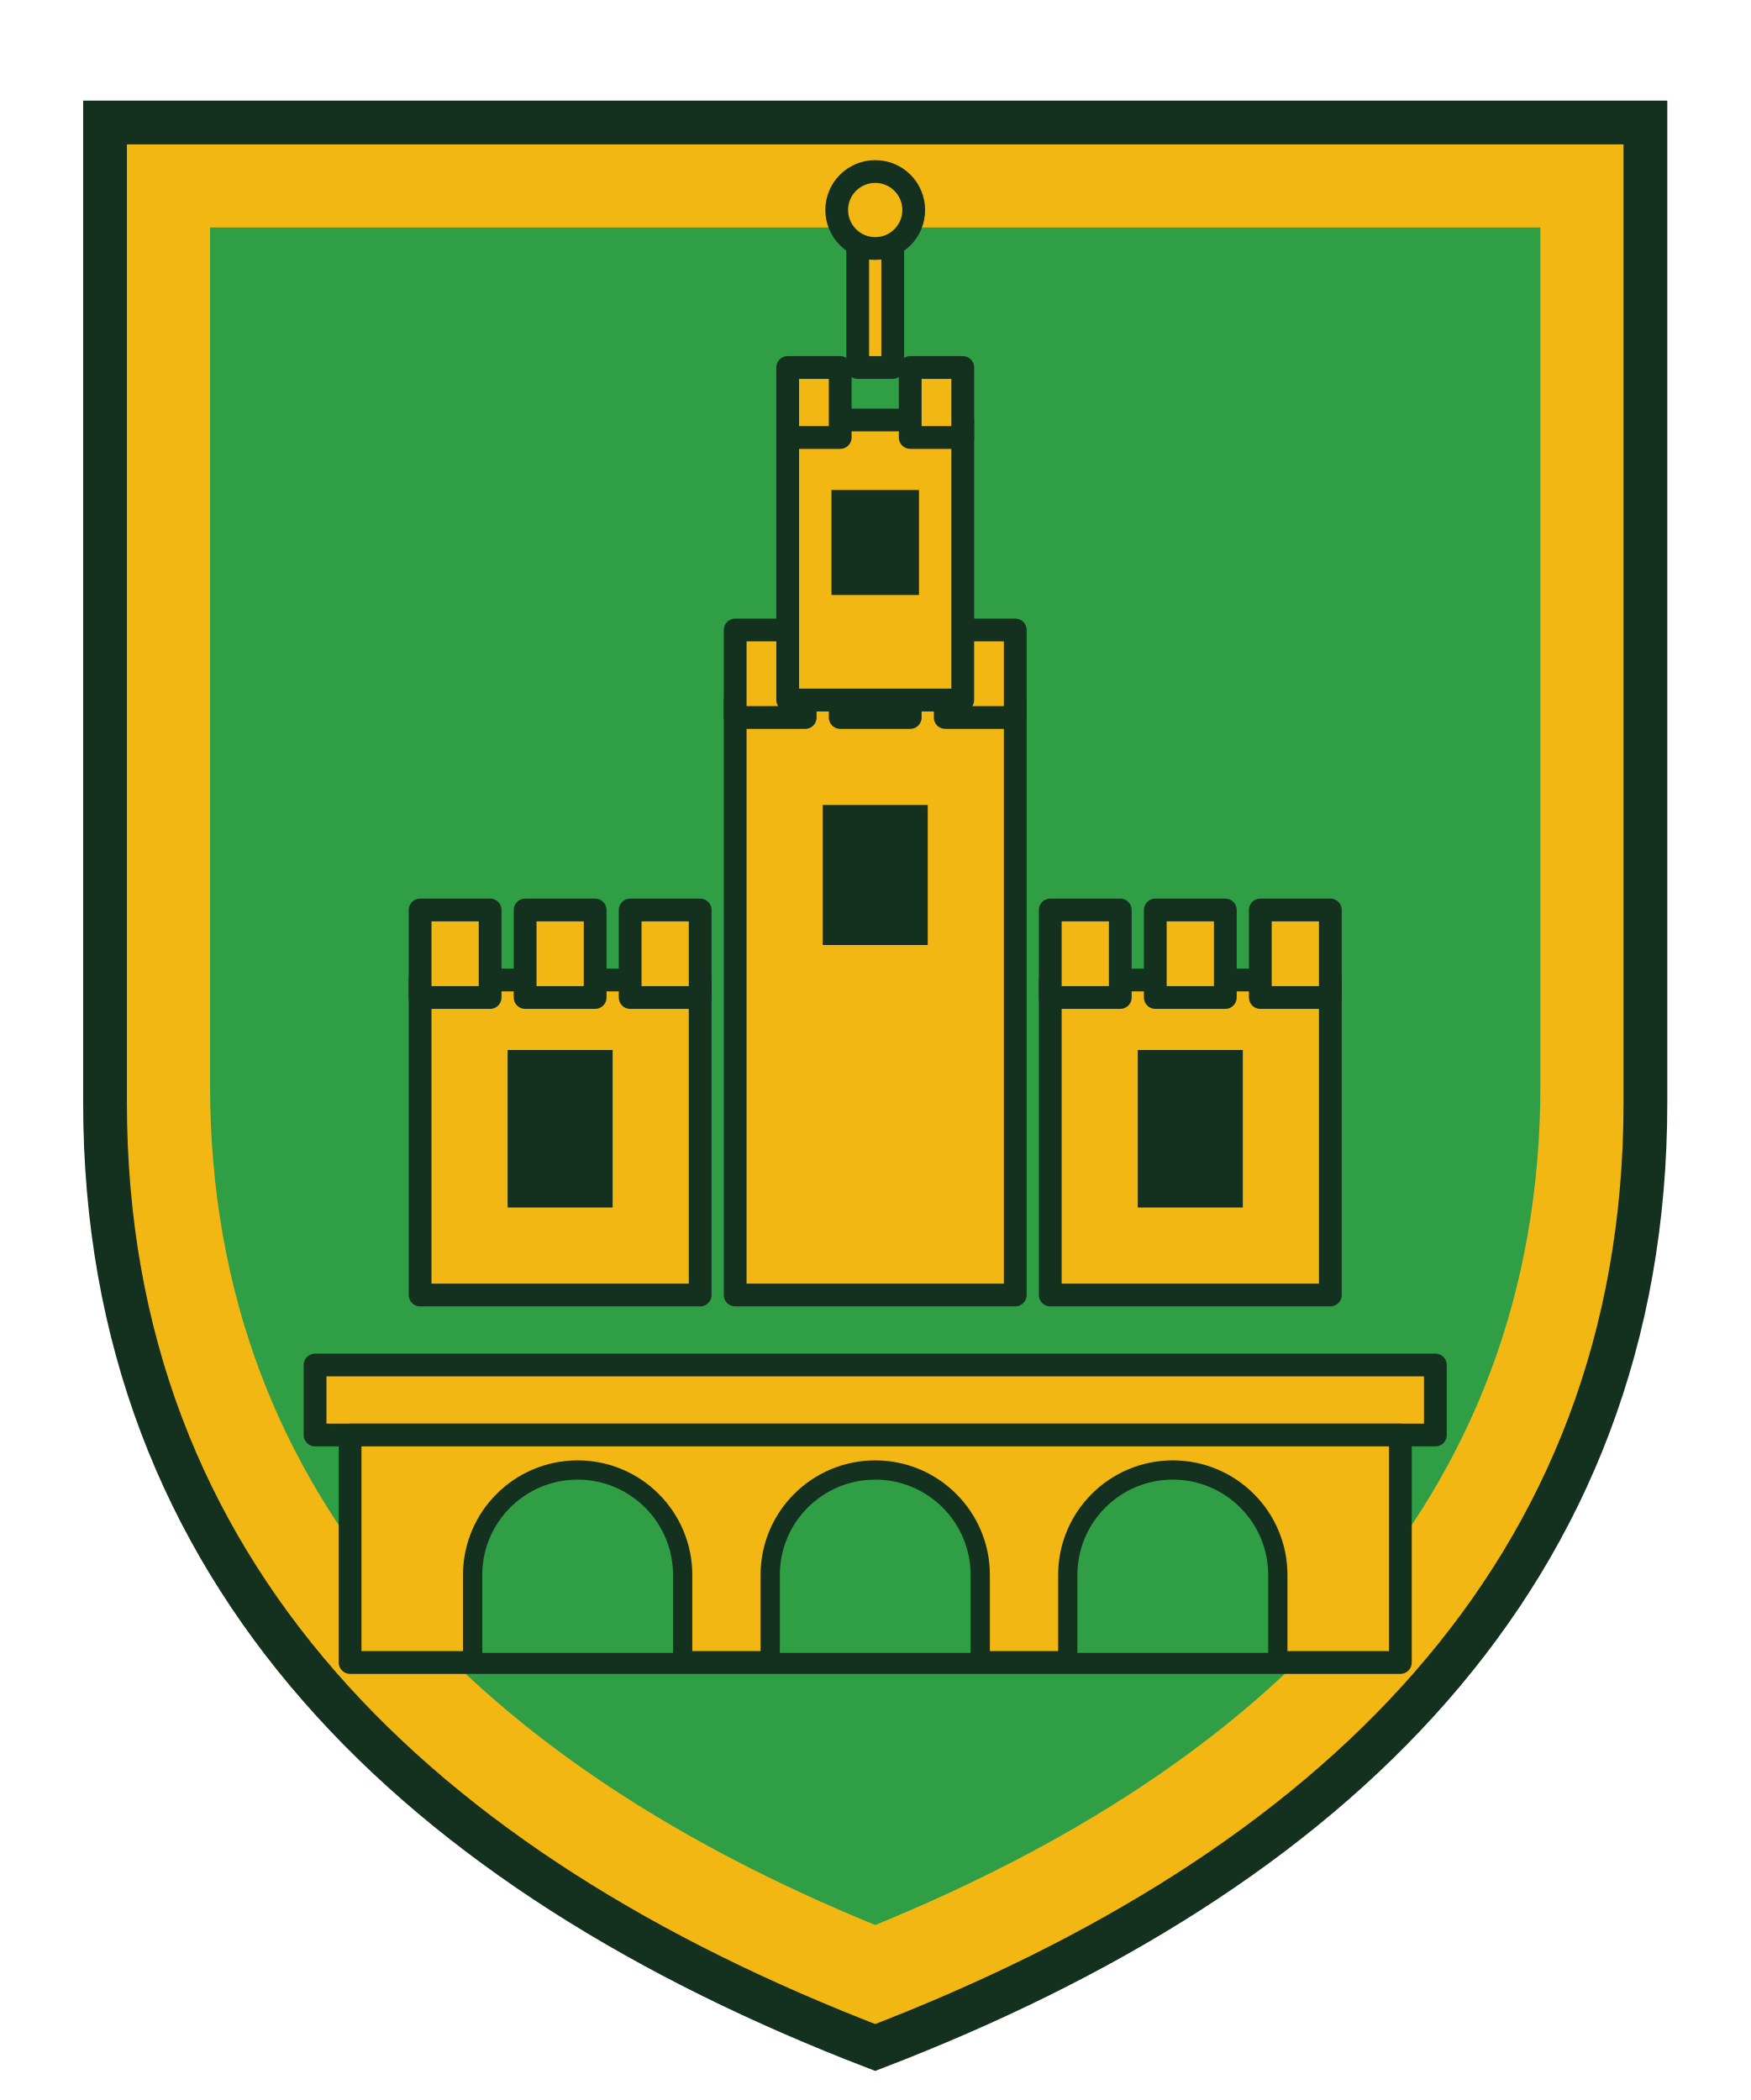
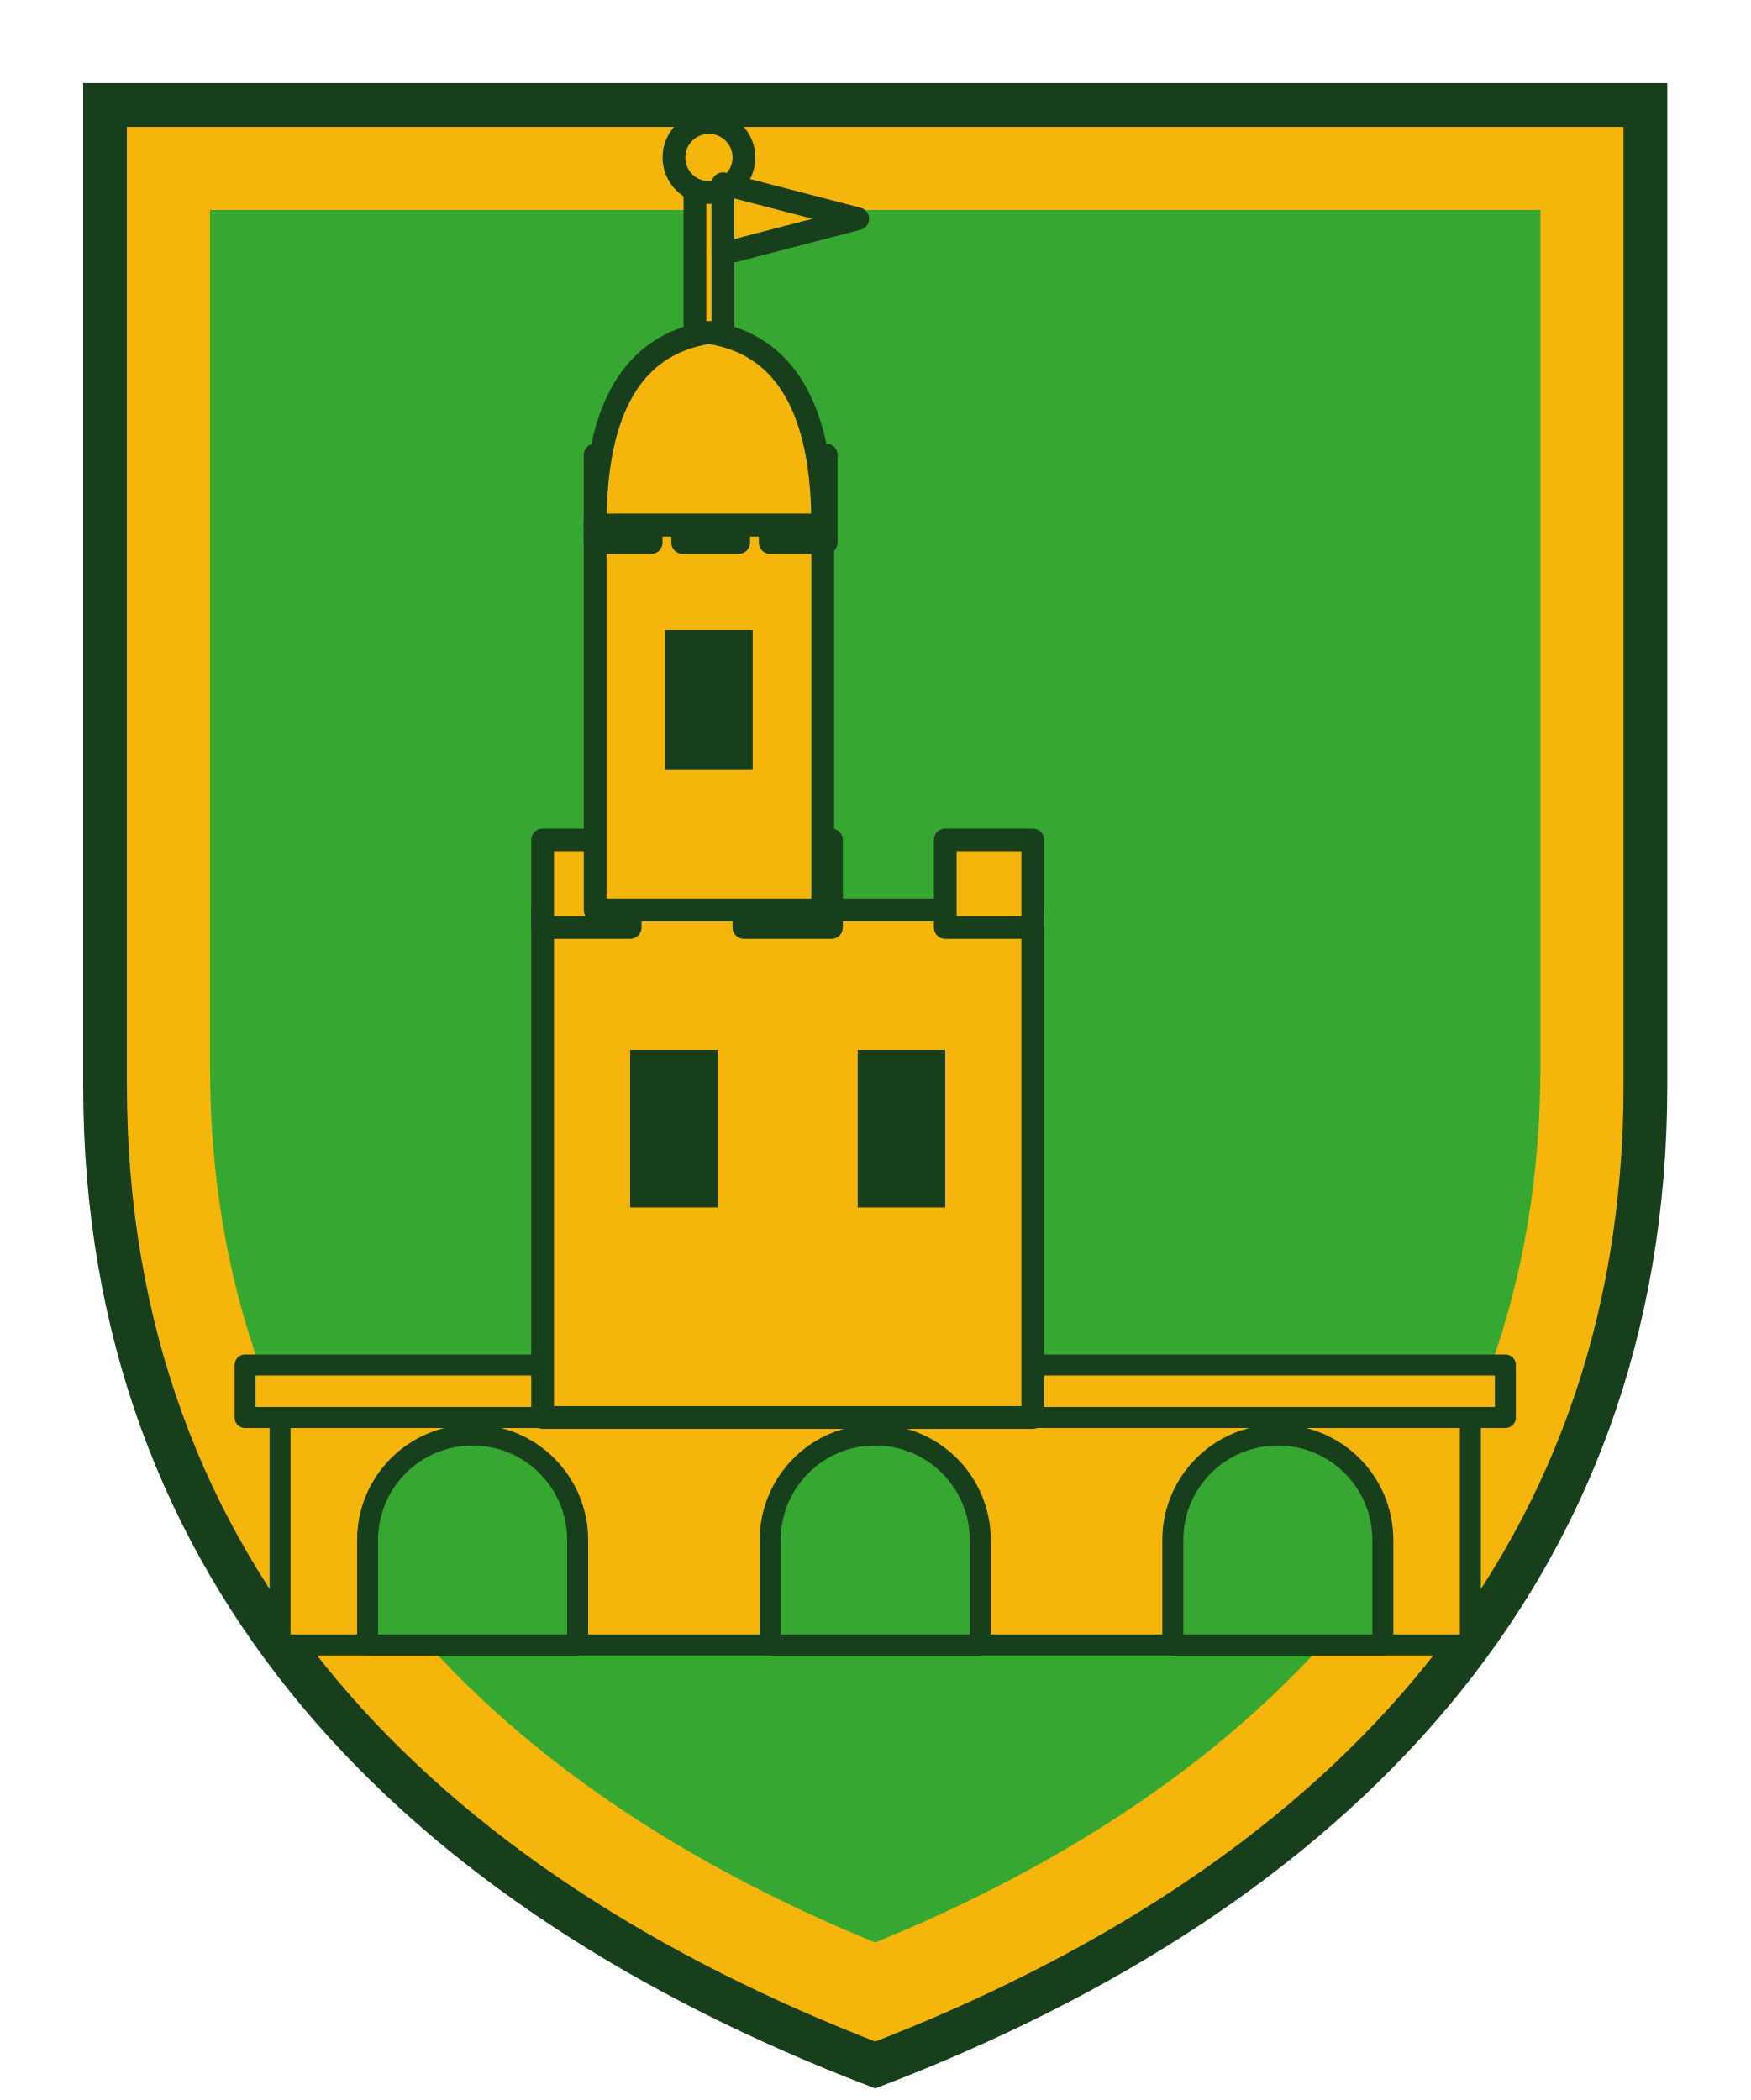
<svg xmlns="http://www.w3.org/2000/svg" viewBox="0 0 100 120" role="img" aria-label="Grb Grada Valpova">
-   <path d="M6,7 H94 V63 C94,90 76,107 50,117 C24,107 6,90 6,63 Z" fill="#f3b714" stroke="#14301f" stroke-width="2.5" />
-   <path d="M12,13 H88 V62 C88,86 72,101 50,110 C28,101 12,86 12,62 Z" fill="#2f9e44" />
-   <g stroke="#14301f" stroke-width="1.3" stroke-linejoin="round">
-     <rect x="24" y="56" width="16" height="18" fill="#f3b714" />
-     <rect x="24" y="52" width="4" height="5" fill="#f3b714" />
-     <rect x="30" y="52" width="4" height="5" fill="#f3b714" />
-     <rect x="36" y="52" width="4" height="5" fill="#f3b714" />
-     <rect x="60" y="56" width="16" height="18" fill="#f3b714" />
-     <rect x="60" y="52" width="4" height="5" fill="#f3b714" />
-     <rect x="66" y="52" width="4" height="5" fill="#f3b714" />
-     <rect x="72" y="52" width="4" height="5" fill="#f3b714" />
-     <rect x="42" y="40" width="16" height="34" fill="#f3b714" />
-     <rect x="42" y="36" width="4" height="5" fill="#f3b714" />
-     <rect x="48" y="36" width="4" height="5" fill="#f3b714" />
-     <rect x="54" y="36" width="4" height="5" fill="#f3b714" />
-     <rect x="45" y="24" width="10" height="16" fill="#f3b714" />
-     <rect x="45" y="21" width="3" height="4" fill="#f3b714" />
-     <rect x="52" y="21" width="3" height="4" fill="#f3b714" />
-     <rect x="49" y="13" width="2" height="8" fill="#f3b714" />
-     <circle cx="50" cy="12" r="2.2" fill="#f3b714" />
-     <rect x="18" y="78" width="64" height="4" fill="#f3b714" />
-     <rect x="20" y="82" width="60" height="13" fill="#f3b714" />
+   <path d="M6,6 H94 V62 C94,90 76,108 50,118 C24,108 6,90 6,62 Z" fill="#f5b50a" stroke="#173f1c" stroke-width="2.5" />
+   <path d="M12,12 H88 V61 C88,86 72,102 50,111 C28,102 12,86 12,61 Z" fill="#36a832" />
+   <g stroke="#173f1c" stroke-width="1.2" stroke-linejoin="round">
+     <rect x="14" y="78" width="72" height="3" fill="#f5b50a" />
+     <rect x="16" y="81" width="68" height="13" fill="#f5b50a" />
+     <path d="M21,94 V88 A6,6 0 0 1 33,88 V94 Z" fill="#36a832" />
+     <path d="M44,94 V88 A6,6 0 0 1 56,88 V94 Z" fill="#36a832" />
+     <path d="M67,94 V88 A6,6 0 0 1 79,88 V94 Z" fill="#36a832" />
  </g>
-   <rect x="47.5" y="28" width="5" height="6" fill="#14301f" />
-   <rect x="47" y="46" width="6" height="8" fill="#14301f" />
-   <rect x="29" y="60" width="6" height="9" fill="#14301f" />
-   <rect x="65" y="60" width="6" height="9" fill="#14301f" />
-   <g stroke="#14301f" stroke-width="1.1">
-     <path d="M27,95 V90 A6,6 0 0 1 39,90 V95 Z" fill="#2f9e44" />
-     <path d="M44,95 V90 A6,6 0 0 1 56,90 V95 Z" fill="#2f9e44" />
-     <path d="M61,95 V90 A6,6 0 0 1 73,90 V95 Z" fill="#2f9e44" />
+   <g fill="#f5b50a" stroke="#173f1c" stroke-width="1.3" stroke-linejoin="round">
+     <rect x="31" y="52" width="28" height="29" />
+     <rect x="31" y="48" width="5" height="5" />
+     <rect x="42.5" y="48" width="5" height="5" />
+     <rect x="54" y="48" width="5" height="5" />
+     <rect x="34" y="30" width="13" height="22" />
+     <rect x="34" y="26" width="3.2" height="5" />
+     <rect x="39" y="26" width="3.2" height="5" />
+     <rect x="44" y="26" width="3.2" height="5" />
+     <path d="M34,30 Q34,20 40.5,19 Q47,20 47,30 Z" />
+     <rect x="39.7" y="10" width="1.6" height="9" />
+     <circle cx="40.5" cy="9" r="2" />
+     <path d="M41.3,10.5 L49,12.5 L41.3,14.5 Z" />
  </g>
+   <rect x="36" y="60" width="5" height="9" fill="#173f1c" />
+   <rect x="49" y="60" width="5" height="9" fill="#173f1c" />
+   <rect x="38" y="36" width="5" height="8" fill="#173f1c" />
</svg>
